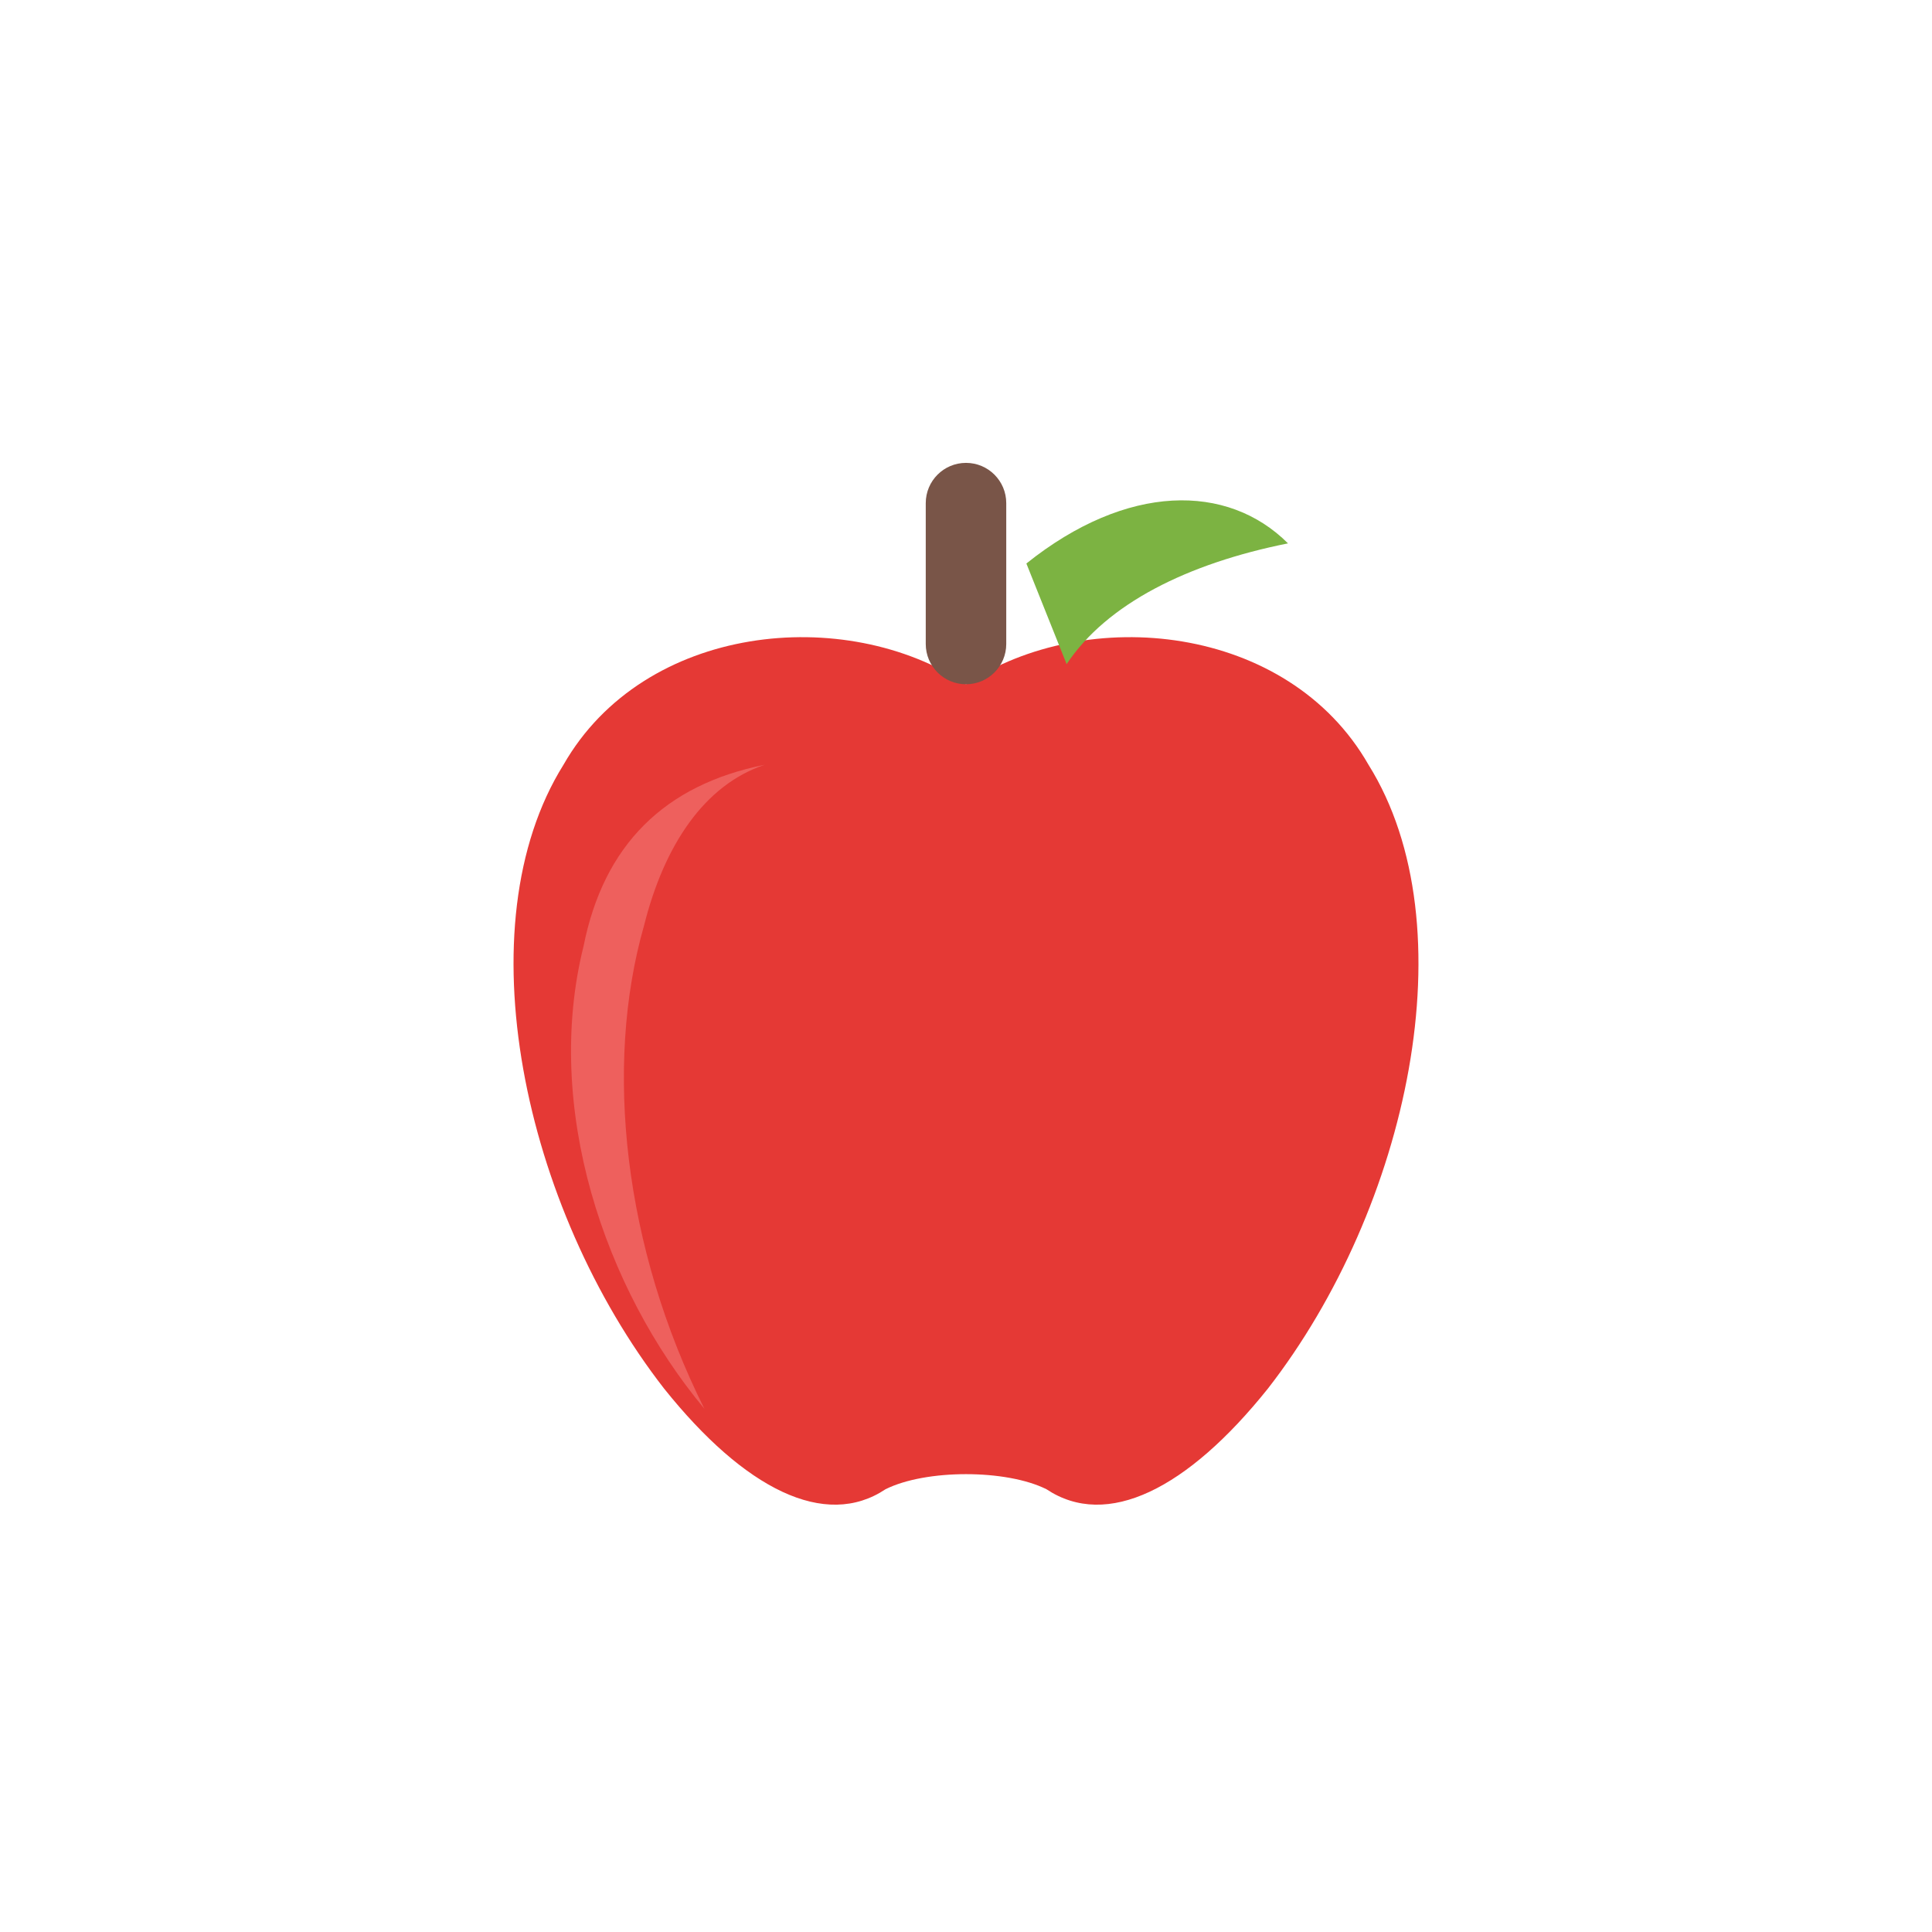
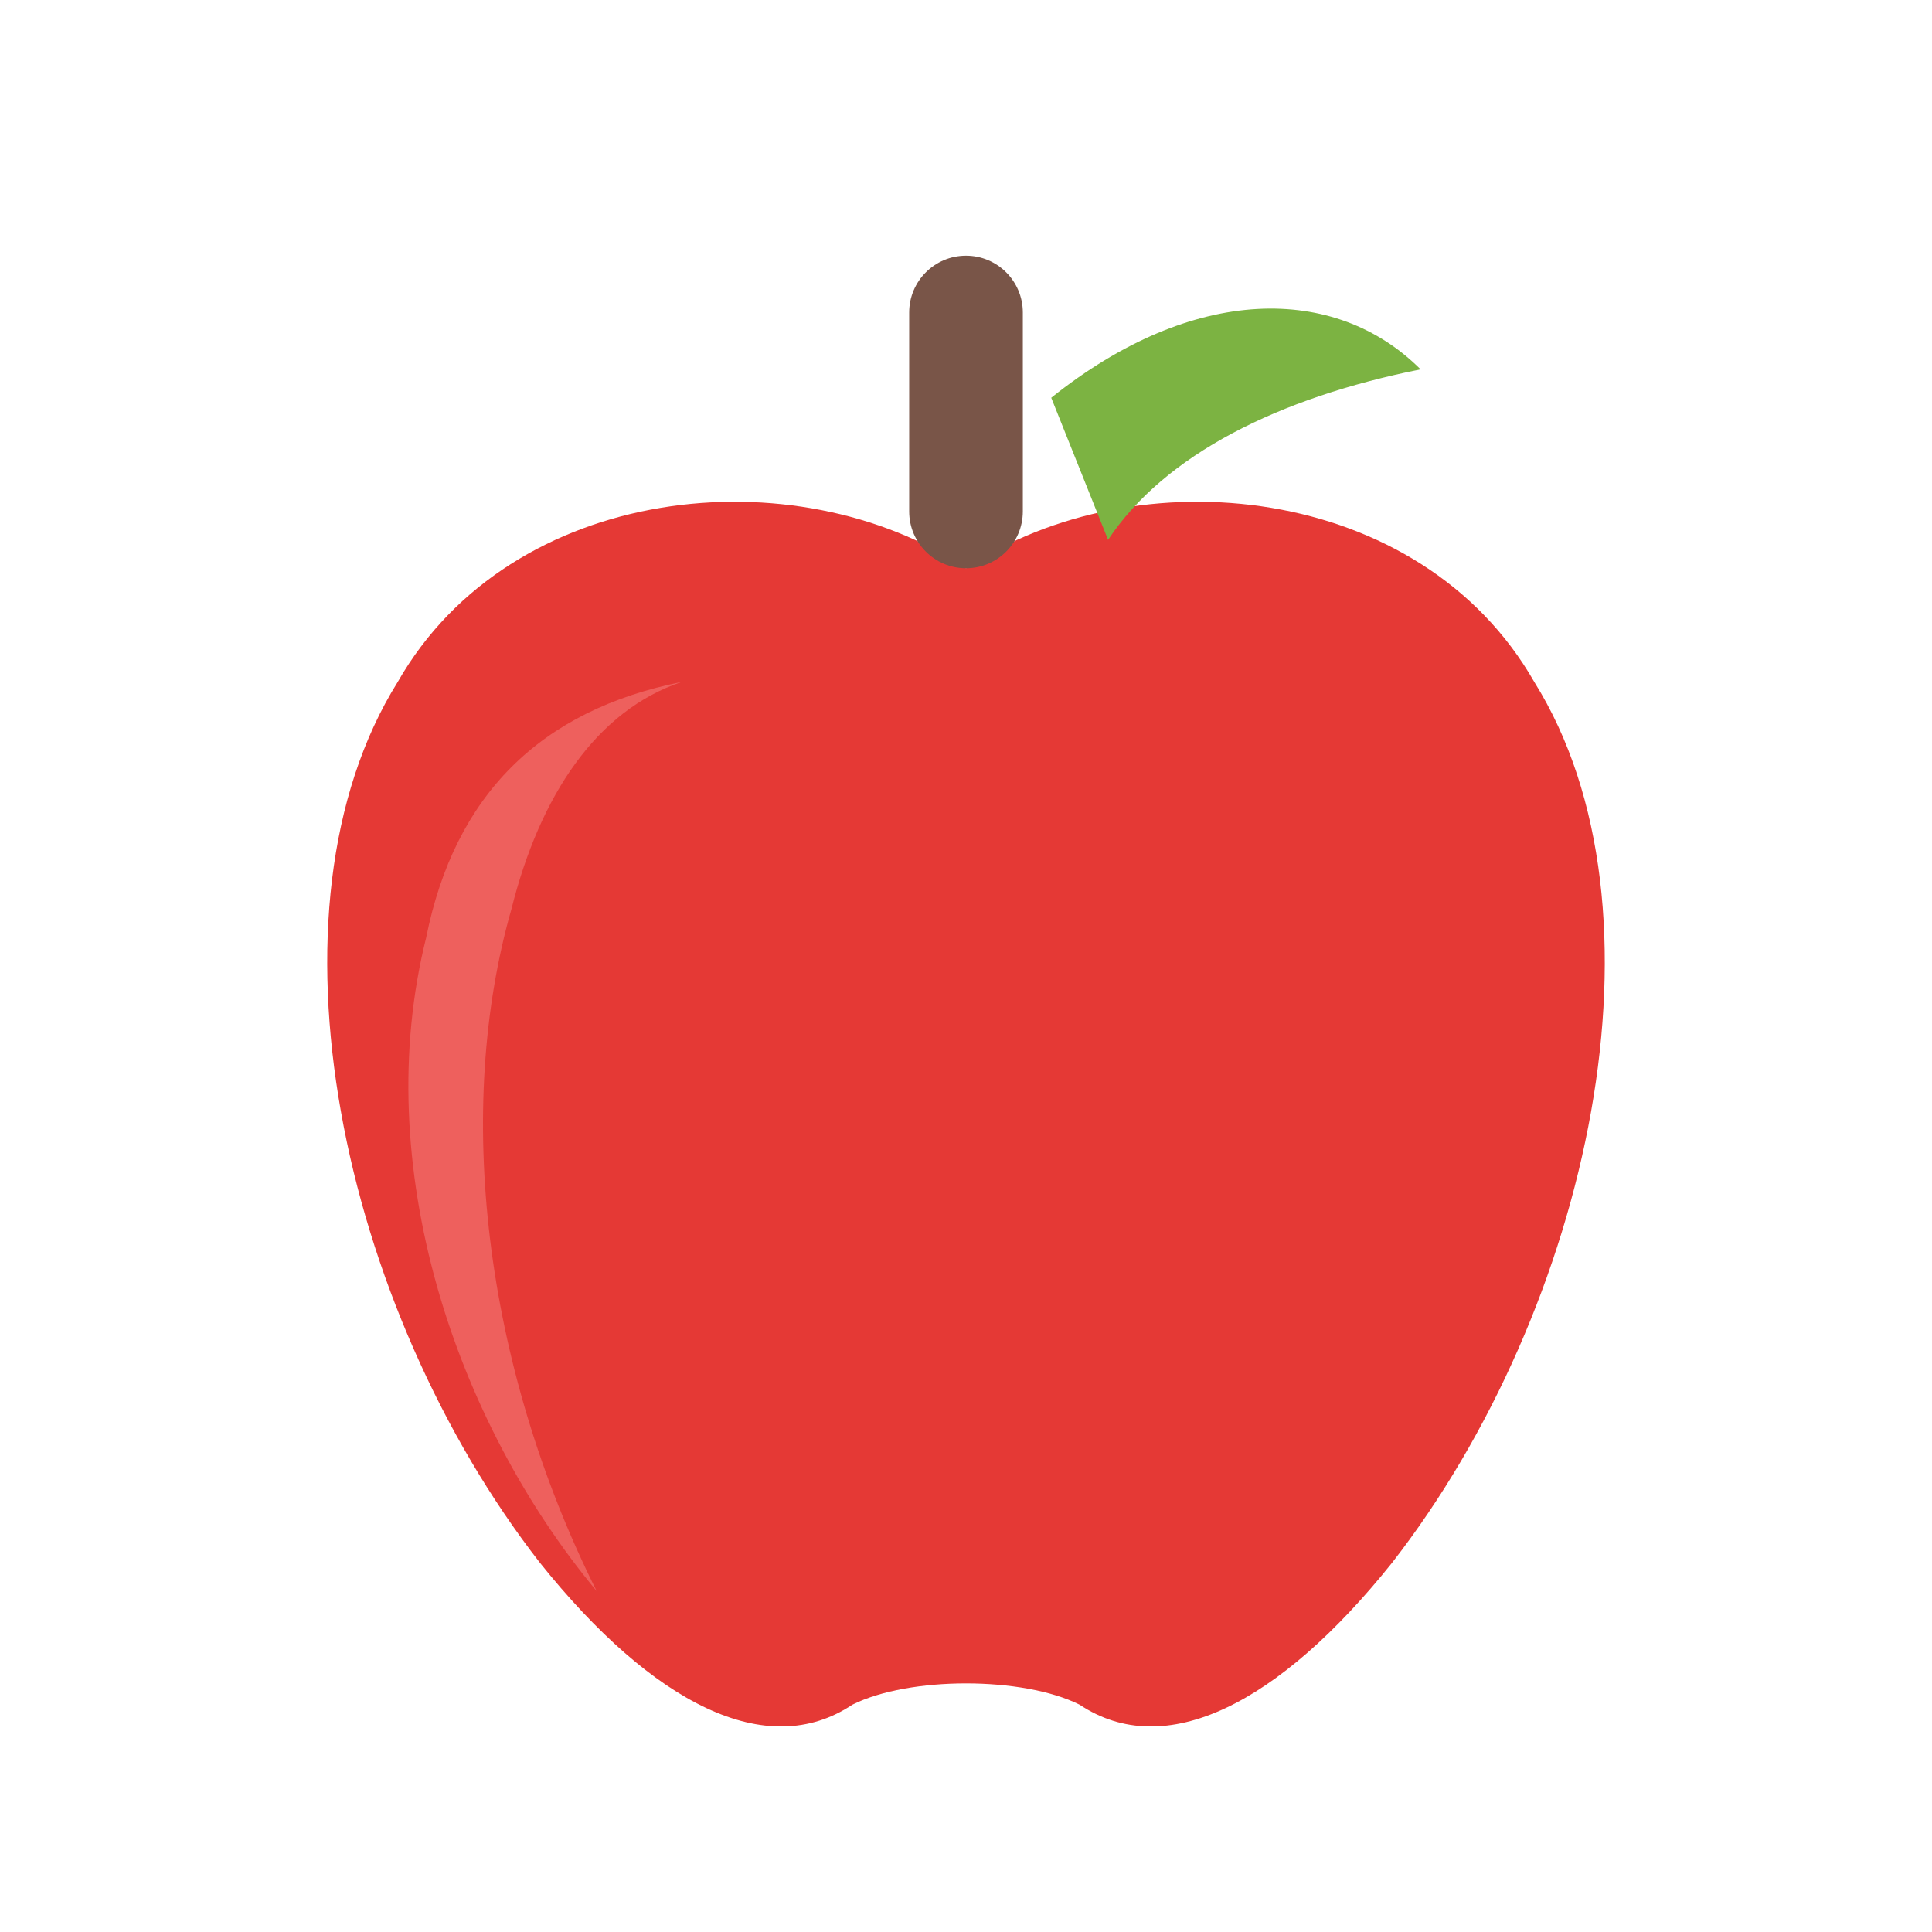
- <svg xmlns="http://www.w3.org/2000/svg" viewBox="0 0 96 96" width="96" height="96">
+ <svg xmlns="http://www.w3.org/2000/svg" viewBox="14 14 68 68" width="96" height="96">
  <path d="M48 34c-6-4-16-3-20 4-5 8-2 22 5 31 4 5 8 7 11 5 2-1 6-1 8 0 3 2 7 0 11-5 7-9 10-23 5-31-4-7-14-8-20-4z" fill="#e53935" />
  <path d="M38 38c-5 1-8 4-9 9-2 8 1 17 6 23-4-8-5-17-3-24 1-4 3-7 6-8z" fill="#f2706e" opacity=".7" />
  <rect x="46" y="23" width="4" height="11" rx="2" fill="#795548" />
  <path d="M51 28c5-4 10-4 13-1-5 1-9 3-11 6z" fill="#7cb342" />
</svg>
